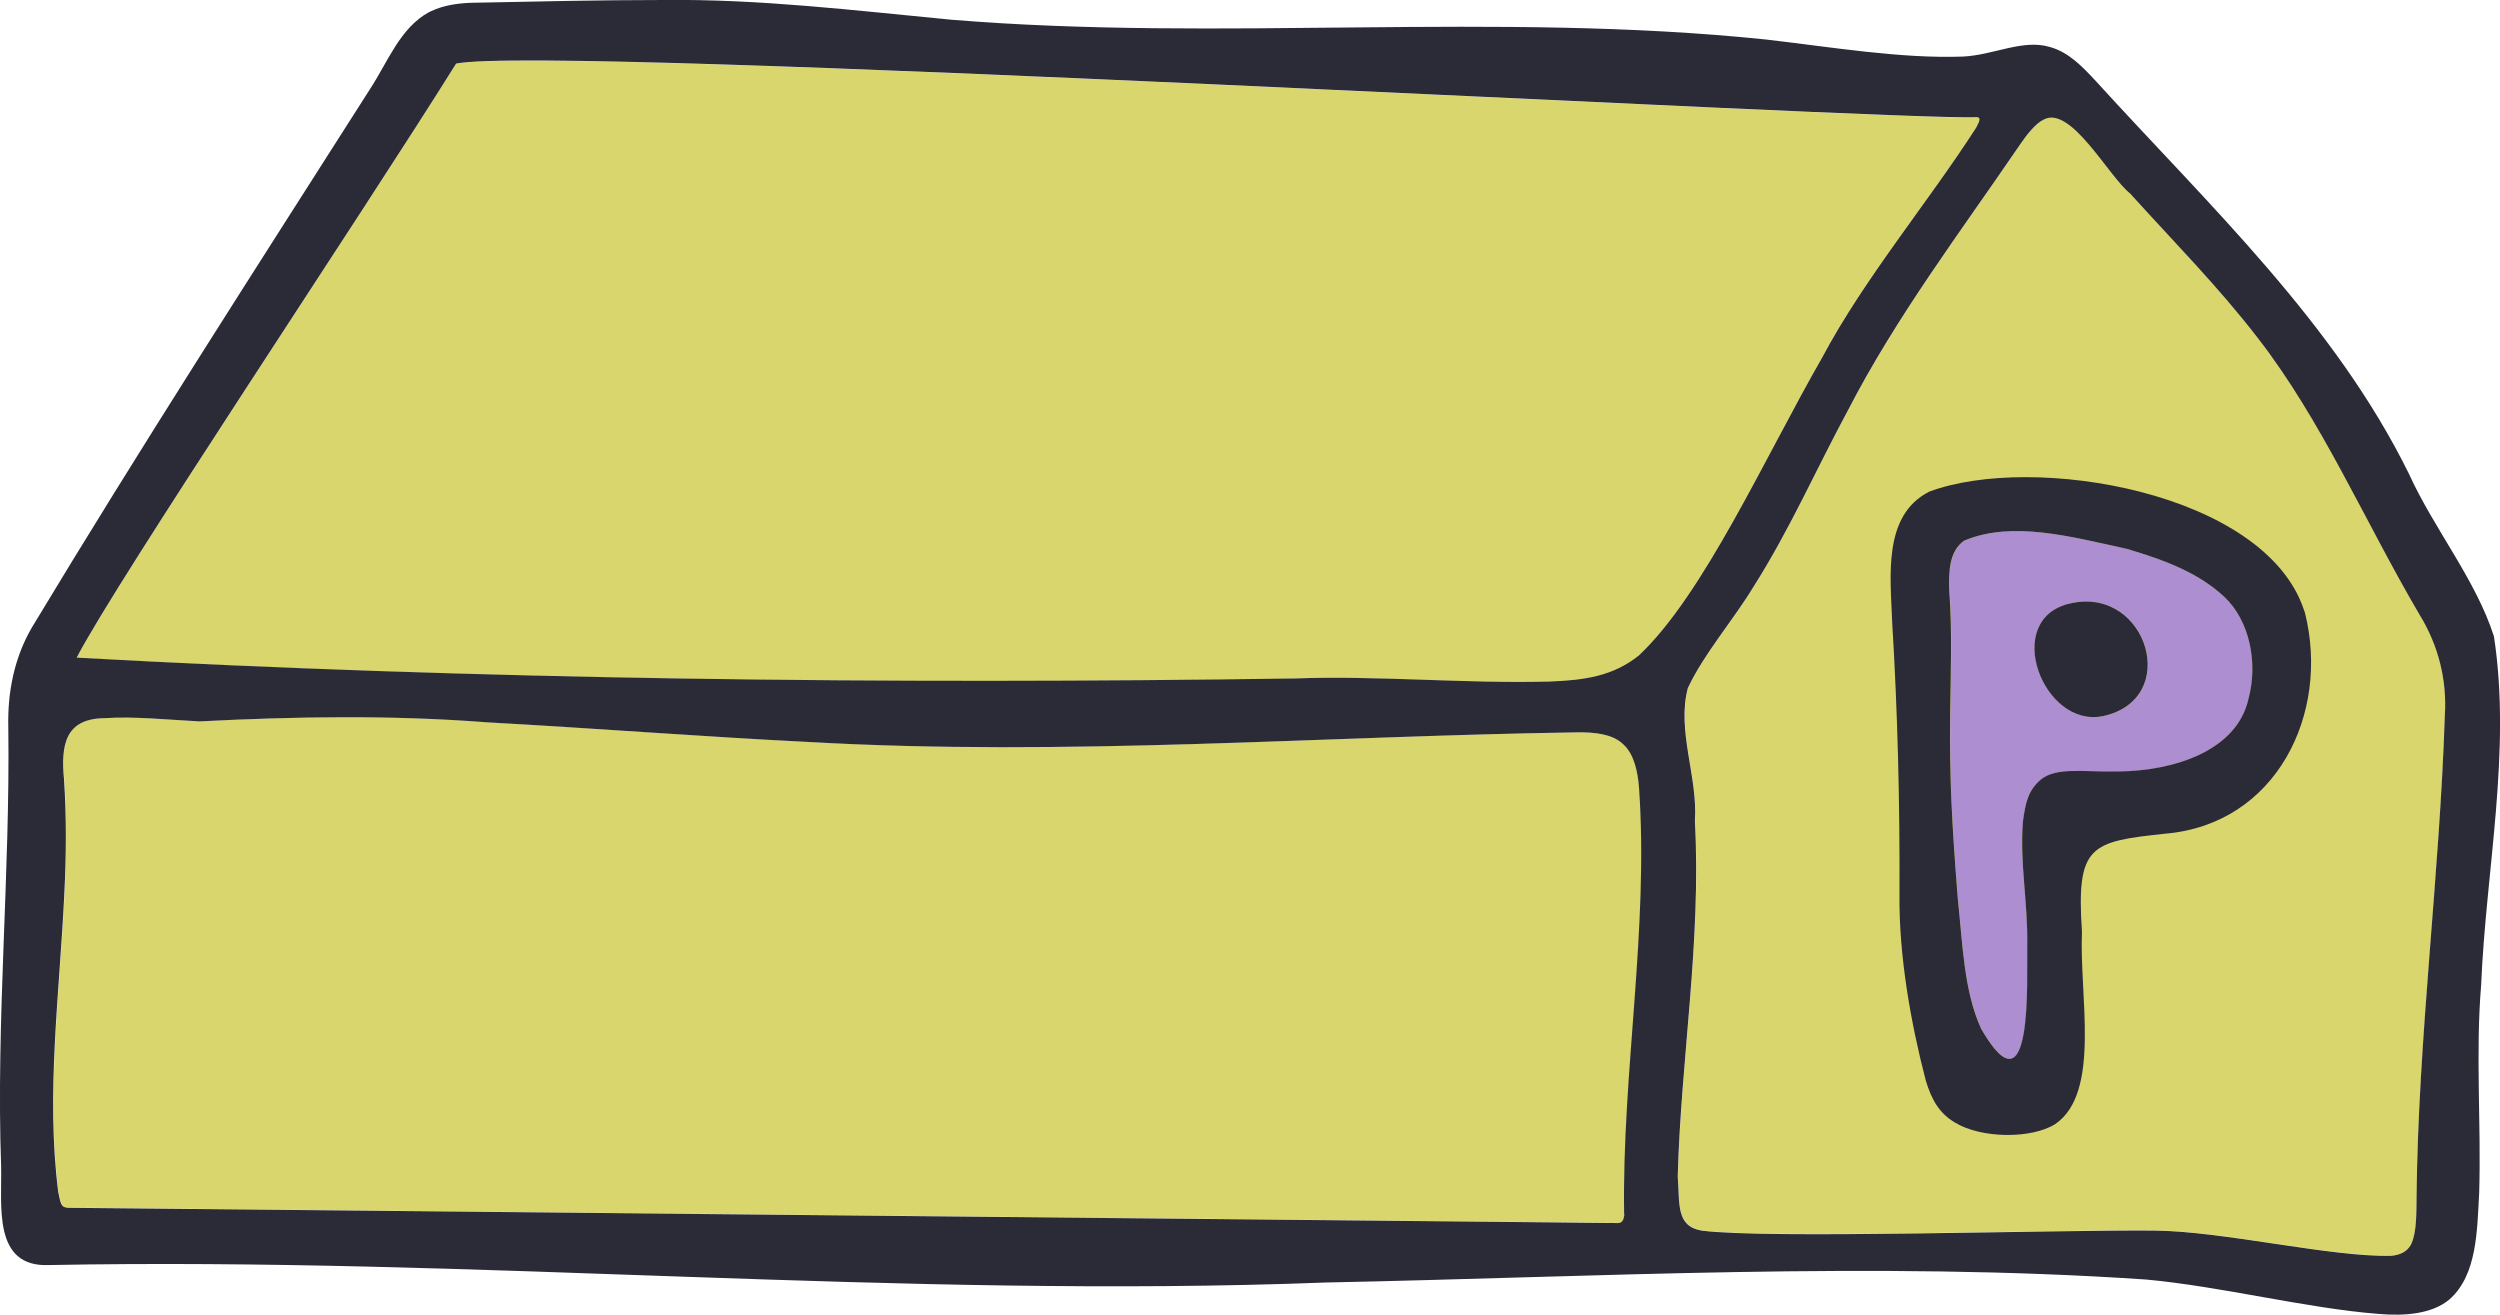
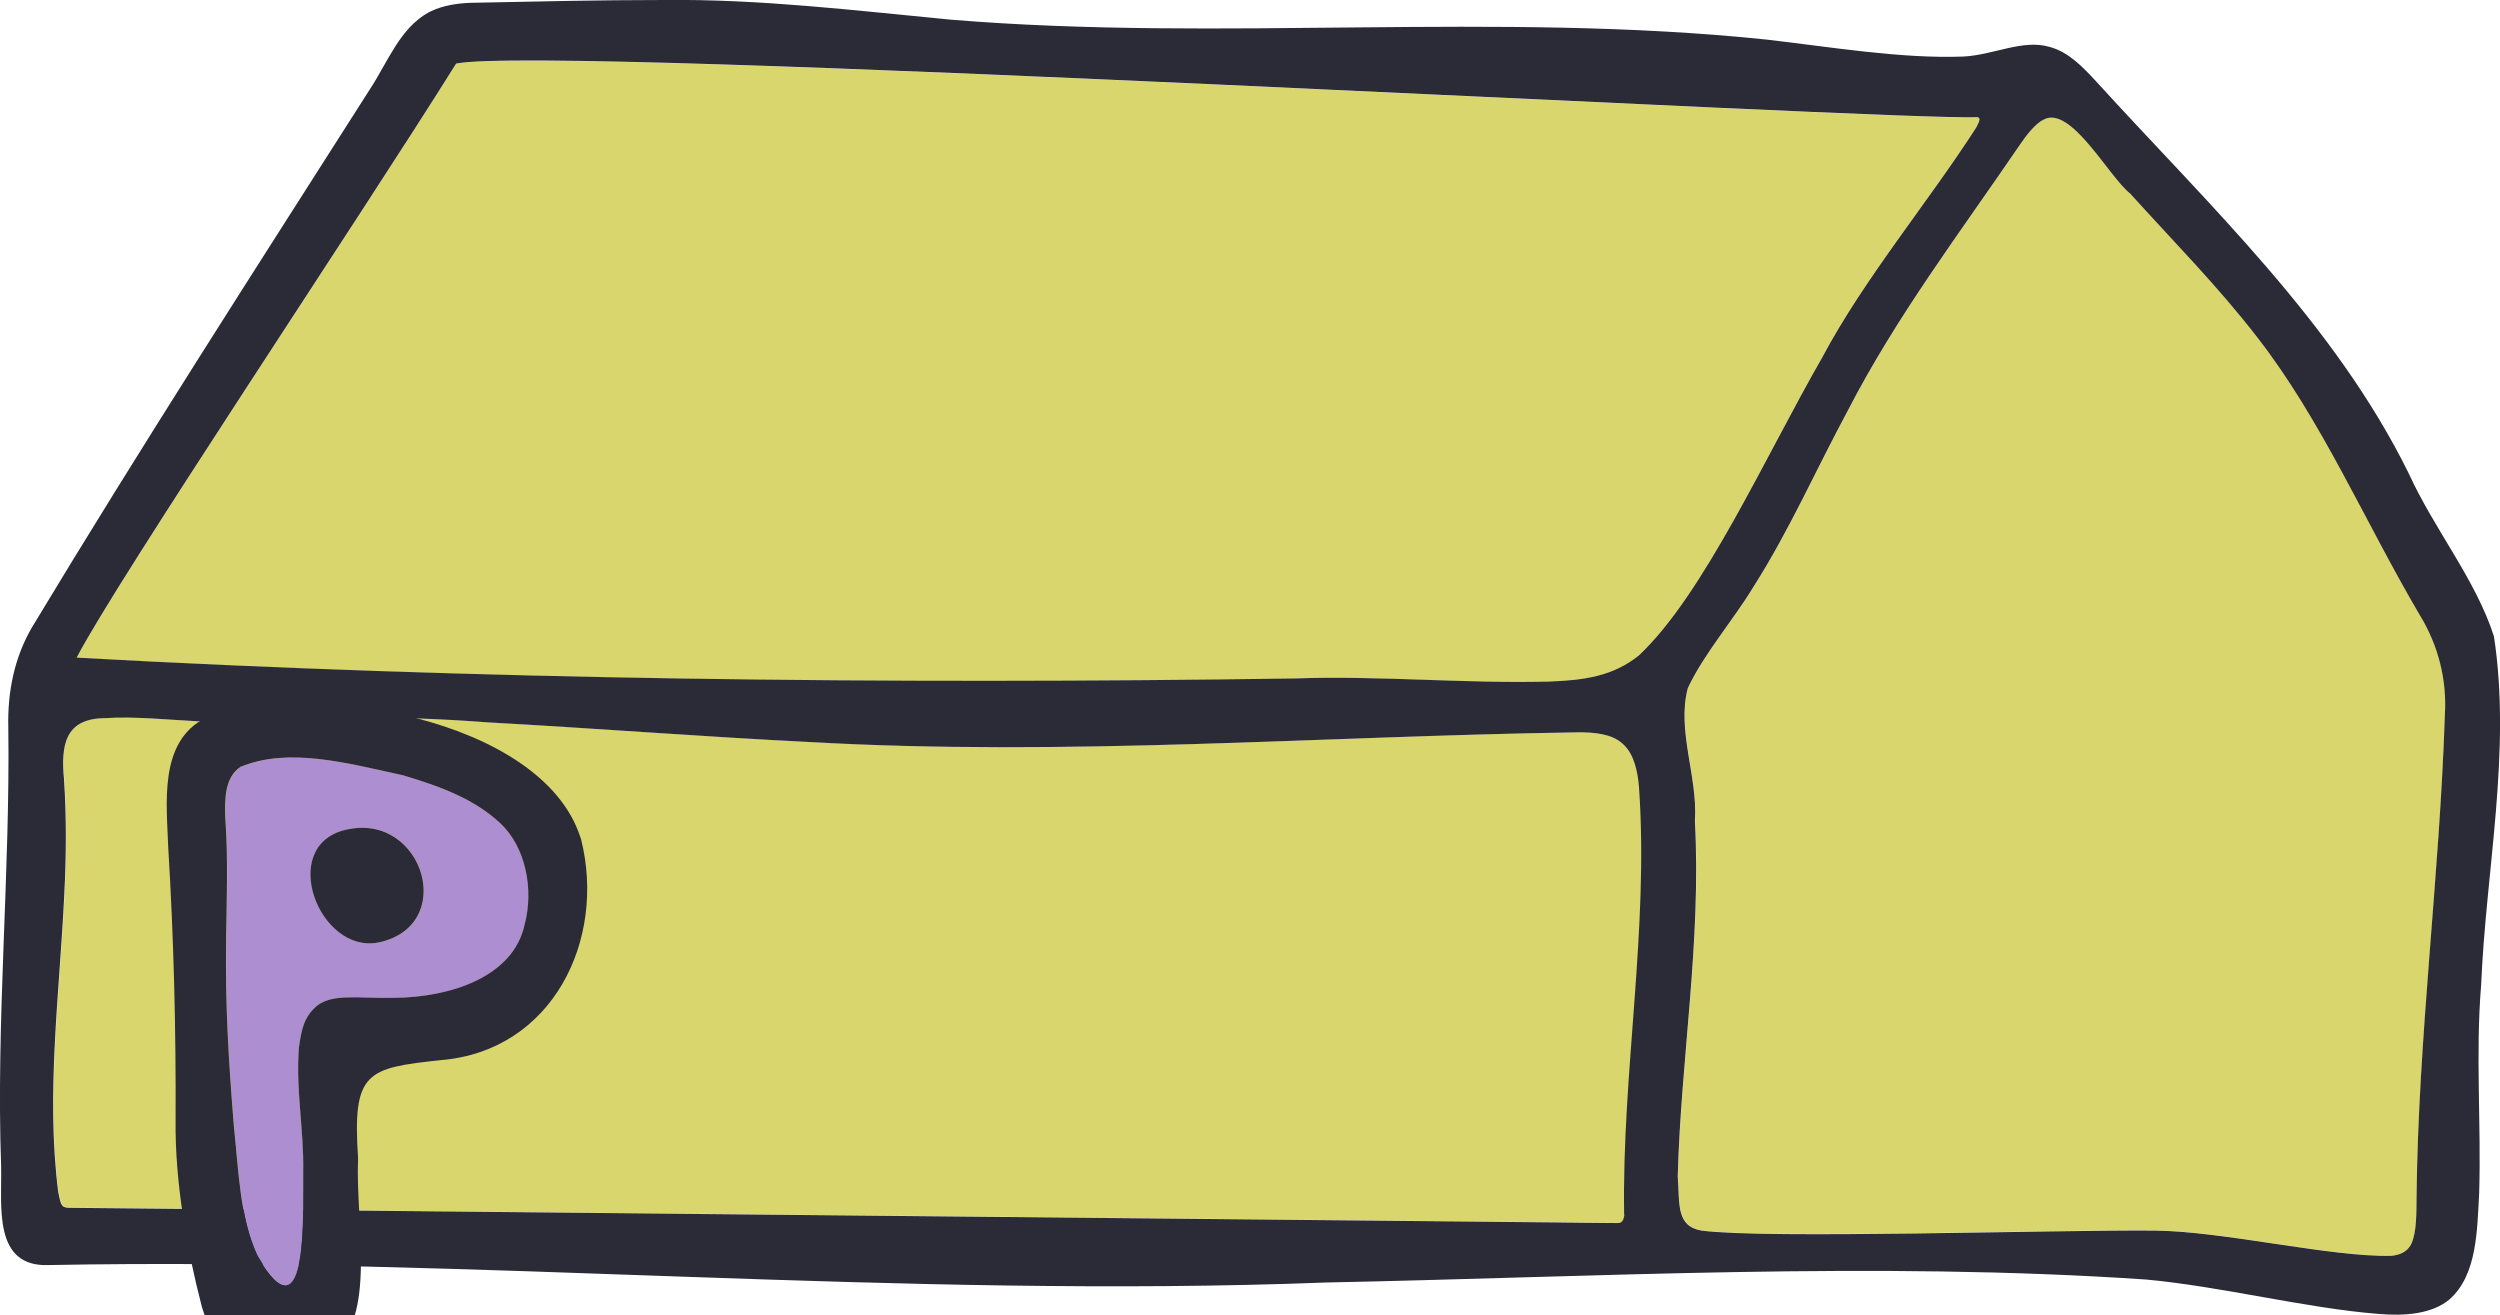
<svg xmlns="http://www.w3.org/2000/svg" id="Ebene_1" data-name="Ebene 1" viewBox="0 0 177.68 93.44">
  <defs>
    <style>
      .cls-1 {
        fill: #d9d66e;
      }

      .cls-2 {
        fill: #2b2b37;
      }

      .cls-3 {
-         fill: #2b2b37;
+         fill: #ad8ed0;
      }

-       .cls-4 {
-         fill: #ad8ed0;
-       }
+     
    </style>
  </defs>
  <g>
    <path class="cls-1" d="M160.45,23.98c-2.78-3.61-6-6.85-9.05-10.24-1.5-1.17-4.21-6.3-6.14-5.25-.6.28-1.25,1.14-1.7,1.8-4.22,6.19-8.77,12.21-12.21,18.86-2.27,4.22-4.14,8.49-6.72,12.55-1.41,2.35-3.53,4.76-4.66,7.19-.81,3.01.72,6.32.5,9.45.46,8.61-.99,16.86-1.22,25.25.15,1.95-.14,3.54,1.69,3.86,4.63.6,25.03-.07,32.14,0,4.93.03,12.63,1.91,16.9,1.79.6-.05,1.09-.27,1.38-.79l.05-.11c.36-.81.34-2.21.35-3.27.12-11.43,1.64-22.82,2.01-34.25.16-2.53-.47-4.98-1.79-7.14-3.84-6.54-6.97-13.88-11.53-19.71Z" />
    <path class="cls-1" d="M92,48.23c5.84-.22,12.25.39,18.05.22,2.56-.09,4.59-.4,6.42-1.86,4.6-4.32,8.99-14.15,13.03-21.18,2.98-5.61,7.46-10.93,10.94-16.33l.04-.08c.24-.44.25-.62.06-.66-6.61.24-101.43-5.17-108.13-3.81C25.58,15.49,8.25,41.32,5.44,46.76c28.38,1.56,57.79,1.9,86.56,1.48Z" />
    <path class="cls-1" d="M116.51,55.99c-.08-1.1-.34-2.39-1.11-3.09l-.11-.1c-.74-.63-1.9-.77-3.21-.76-18.16.27-36.27,1.72-54.48.69-7.64-.38-15.28-.98-22.92-1.4-6.85-.53-13.66-.42-20.47-.07-2.11-.09-4.61-.36-6.72-.23-2.93.02-3.14,2.01-2.92,4.35.18,2.7.15,5.44.02,8.16-.33,7.03-1.32,14.19-.43,21.18.19.79.17,1.08.7,1.11,6.67.07,82.39.81,105.66,1.04,1.58.01,2.55.03,3.76.04.71-.04,1.09.24,1.19-.62-.16-10.03,1.76-20.29,1.06-30.31Z" />
    <path class="cls-2" d="M171.21,33.68c-5.27-10.71-14.18-19.05-22.23-27.89-.94-1.02-1.96-2.09-3.29-2.45-1.92-.58-4.01.58-6.18.68-4.4.16-9.32-.67-13.98-1.21-19.25-2-38.71.17-57.93-1.41C60.8.75,54-.08,47.14,0c-4.56,0-9.21.11-13.72.2-.96.04-1.93.19-2.77.59l-.15.07c-2.08,1.12-2.95,3.58-4.24,5.53C18.18,19.07,10.02,31.73,2.27,44.59c-1.26,2.16-1.74,4.61-1.68,7.09.14,10.45-.88,20.8-.51,31.24.06,2.79-.6,7.16,3.4,6.99,30.25-.58,60.53,2.4,90.76,1.24,19.38-.39,38.99-1.52,58.3-.21,5.33.49,11.44,2.05,16.48,2.44,1.92.17,3.85,0,5.07-1.03,1.97-1.74,1.96-4.89,2.11-7.57.15-4.97-.27-9.84.14-14.77.34-8.17,2.16-16.62.91-24.78-1.28-4.01-4.26-7.64-6.04-11.55ZM32.42,4.52c6.7-1.36,101.52,4.05,108.13,3.81.19.05.18.22-.06.66l-.04.08c-3.48,5.4-7.96,10.73-10.94,16.33-4.04,7.03-8.43,16.86-13.03,21.18-1.83,1.47-3.86,1.77-6.42,1.86-5.8.16-12.21-.44-18.05-.22-28.77.42-58.17.09-86.56-1.48,2.81-5.44,20.13-31.27,26.98-42.24ZM115.45,86.3c-.1.86-.47.57-1.19.62-1.21,0-2.17-.03-3.76-.04-23.27-.23-99-.97-105.66-1.04-.53-.03-.52-.32-.7-1.11-.89-6.99.1-14.15.43-21.18.14-2.71.16-5.45-.02-8.16-.21-2.34,0-4.33,2.92-4.35,2.11-.14,4.61.13,6.72.23,6.82-.35,13.63-.46,20.47.07,7.64.42,15.28,1.02,22.92,1.4,18.2,1.03,36.32-.42,54.48-.69,1.32-.02,2.48.13,3.21.76l.11.1c.77.7,1.03,1.99,1.11,3.09.7,10.02-1.22,20.28-1.06,30.31ZM173.76,50.83c-.37,11.43-1.89,22.82-2.01,34.25-.01,1.05.01,2.46-.35,3.27l-.05.11c-.29.52-.78.73-1.38.79-4.27.12-11.97-1.76-16.9-1.79-7.1-.06-27.51.61-32.14,0-1.83-.32-1.54-1.91-1.69-3.86.23-8.39,1.68-16.65,1.22-25.25.22-3.13-1.31-6.44-.5-9.45,1.13-2.42,3.24-4.84,4.66-7.19,2.58-4.06,4.45-8.34,6.72-12.55,3.43-6.65,7.99-12.67,12.21-18.86.45-.66,1.1-1.52,1.7-1.8,1.93-1.05,4.64,4.08,6.14,5.25,3.05,3.38,6.27,6.63,9.05,10.24,4.55,5.84,7.68,13.17,11.53,19.71,1.32,2.15,1.95,4.61,1.79,7.14Z" />
  </g>
  <g>
-     <path class="cls-4" d="M138.61,50.75c-.06,4.5.14,8.08.55,13.18.33,3.02.4,6.49,1.66,9.2,3.72,6.43,3.24-3.55,3.27-5.94.05-2.97-.56-5.93-.3-8.85.17-1.28.35-2.15,1.27-2.94,1.09-.89,3.02-.53,5.25-.56h.25c3.98-.05,8.44-1.47,9.26-5.19.68-2.55.08-5.55-1.72-7.23-1.83-1.7-4.12-2.58-6.92-3.41-4.03-.88-8.13-2.01-11.54-.6-1.11.76-1.12,2.25-1.08,3.58.2,2.86.1,5.87.06,8.76ZM147.09,42.9l.24-.05c5.31-1.05,7.71,6.85,2.13,8.05-4.25.85-7.18-6.86-2.36-8Z" />
+     <path class="cls-3" d="M16.08,66.84c-.06,4.5.14,8.08.55,13.18.33,3.02.4,6.49,1.66,9.2,3.72,6.43,3.24-3.55,3.27-5.94.05-2.97-.56-5.93-.3-8.85.17-1.28.35-2.15,1.27-2.94,1.09-.89,3.02-.53,5.25-.56h.25c3.98-.05,8.44-1.47,9.26-5.19.68-2.55.08-5.55-1.72-7.23-1.83-1.7-4.12-2.58-6.92-3.41-4.03-.88-8.13-2.01-11.54-.6-1.11.76-1.12,2.25-1.08,3.58.2,2.86.1,5.87.06,8.76ZM24.56,58.98l.24-.05c5.31-1.05,7.71,6.85,2.13,8.05-4.25.85-7.18-6.86-2.36-8Z" />
    <g>
-       <path class="cls-3" d="M135,63.56c-.05,4.34.8,9.13,1.87,13.24.42,1.38.96,2.32,2.07,2.98,1.86,1.14,5.43,1.18,7.13.11,3.28-2.24,1.69-9.21,1.9-13.65-.42-6.19.6-6.42,5.93-6.99,7.88-.67,11.71-8.52,9.92-15.69l-.07-.2c-2.78-8.41-19.26-11.17-26.63-8.42-3.34,1.69-2.75,6.07-2.64,9.26.39,6.39.55,12.89.52,19.36ZM139.63,38.41c3.41-1.41,7.51-.28,11.54.6,2.8.83,5.1,1.72,6.92,3.41,1.8,1.69,2.4,4.69,1.72,7.23-.82,3.71-5.28,5.14-9.26,5.18h-.25c-2.23.04-4.16-.32-5.25.57-.92.79-1.09,1.66-1.27,2.94-.25,2.92.36,5.88.3,8.85-.04,2.39.45,12.37-3.27,5.94-1.25-2.7-1.33-6.18-1.66-9.2-.41-5.1-.61-8.69-.55-13.18.04-2.89.15-5.9-.06-8.76-.04-1.33-.03-2.82,1.08-3.58Z" />
-       <path class="cls-3" d="M149.45,50.9c5.58-1.2,3.18-9.1-2.13-8.05l-.24.05c-4.81,1.14-1.88,8.85,2.36,8Z" />
+       <path class="cls-2" d="M12.48,79.65c-.05,4.34.8,9.13,1.87,13.24.42,1.38.96,2.32,2.07,2.98,1.86,1.14,5.43,1.18,7.13.11,3.28-2.24,1.69-9.21,1.9-13.65-.42-6.19.6-6.42,5.93-6.99,7.88-.67,11.71-8.52,9.92-15.69l-.07-.2c-2.78-8.41-19.26-11.17-26.63-8.42-3.34,1.69-2.75,6.07-2.64,9.26.39,6.39.55,12.89.52,19.36ZM17.1,54.5c3.41-1.41,7.51-.28,11.54.6,2.8.83,5.1,1.72,6.92,3.41,1.8,1.69,2.4,4.69,1.72,7.23-.82,3.71-5.28,5.14-9.26,5.18h-.25c-2.23.04-4.16-.32-5.25.57-.92.79-1.09,1.66-1.27,2.94-.25,2.92.36,5.88.3,8.85-.04,2.39.45,12.37-3.27,5.94-1.25-2.7-1.33-6.18-1.66-9.2-.41-5.1-.61-8.69-.55-13.18.04-2.89.15-5.9-.06-8.76-.04-1.33-.03-2.82,1.08-3.58Z" />
+       <path class="cls-2" d="M26.92,66.98c5.58-1.2,3.18-9.1-2.13-8.05l-.24.05c-4.81,1.14-1.88,8.85,2.36,8Z" />
    </g>
  </g>
</svg>
